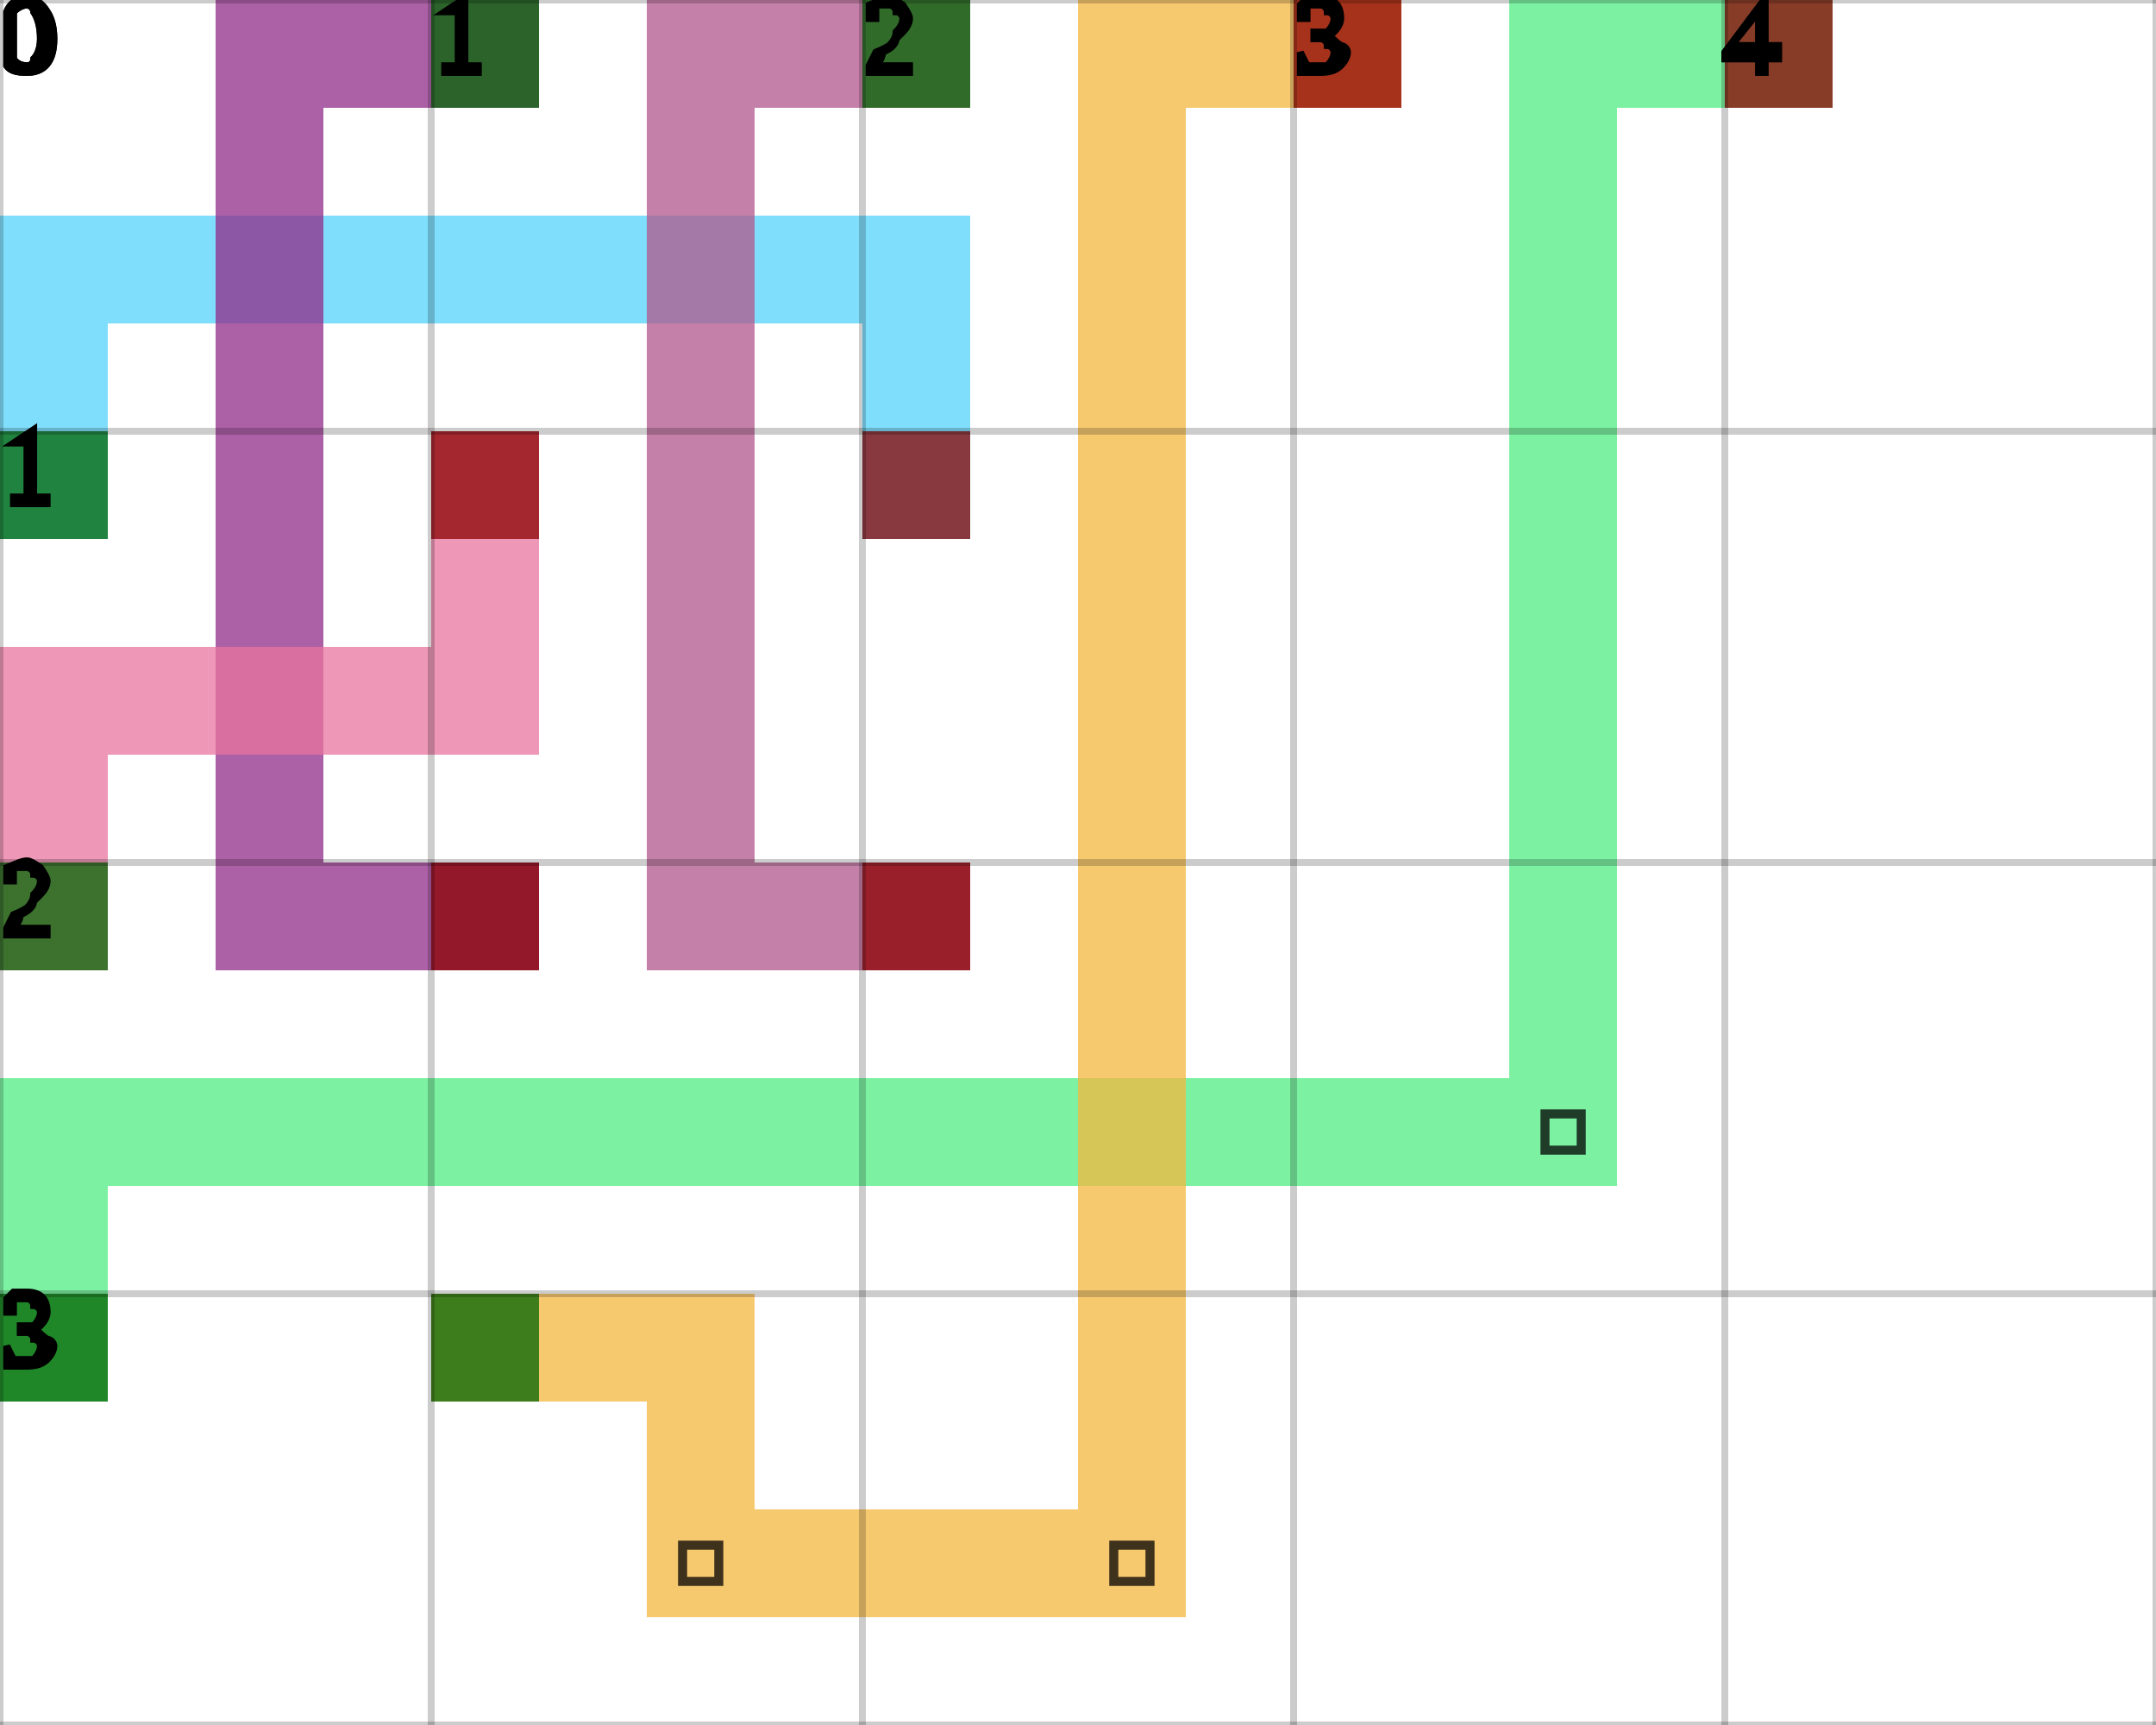
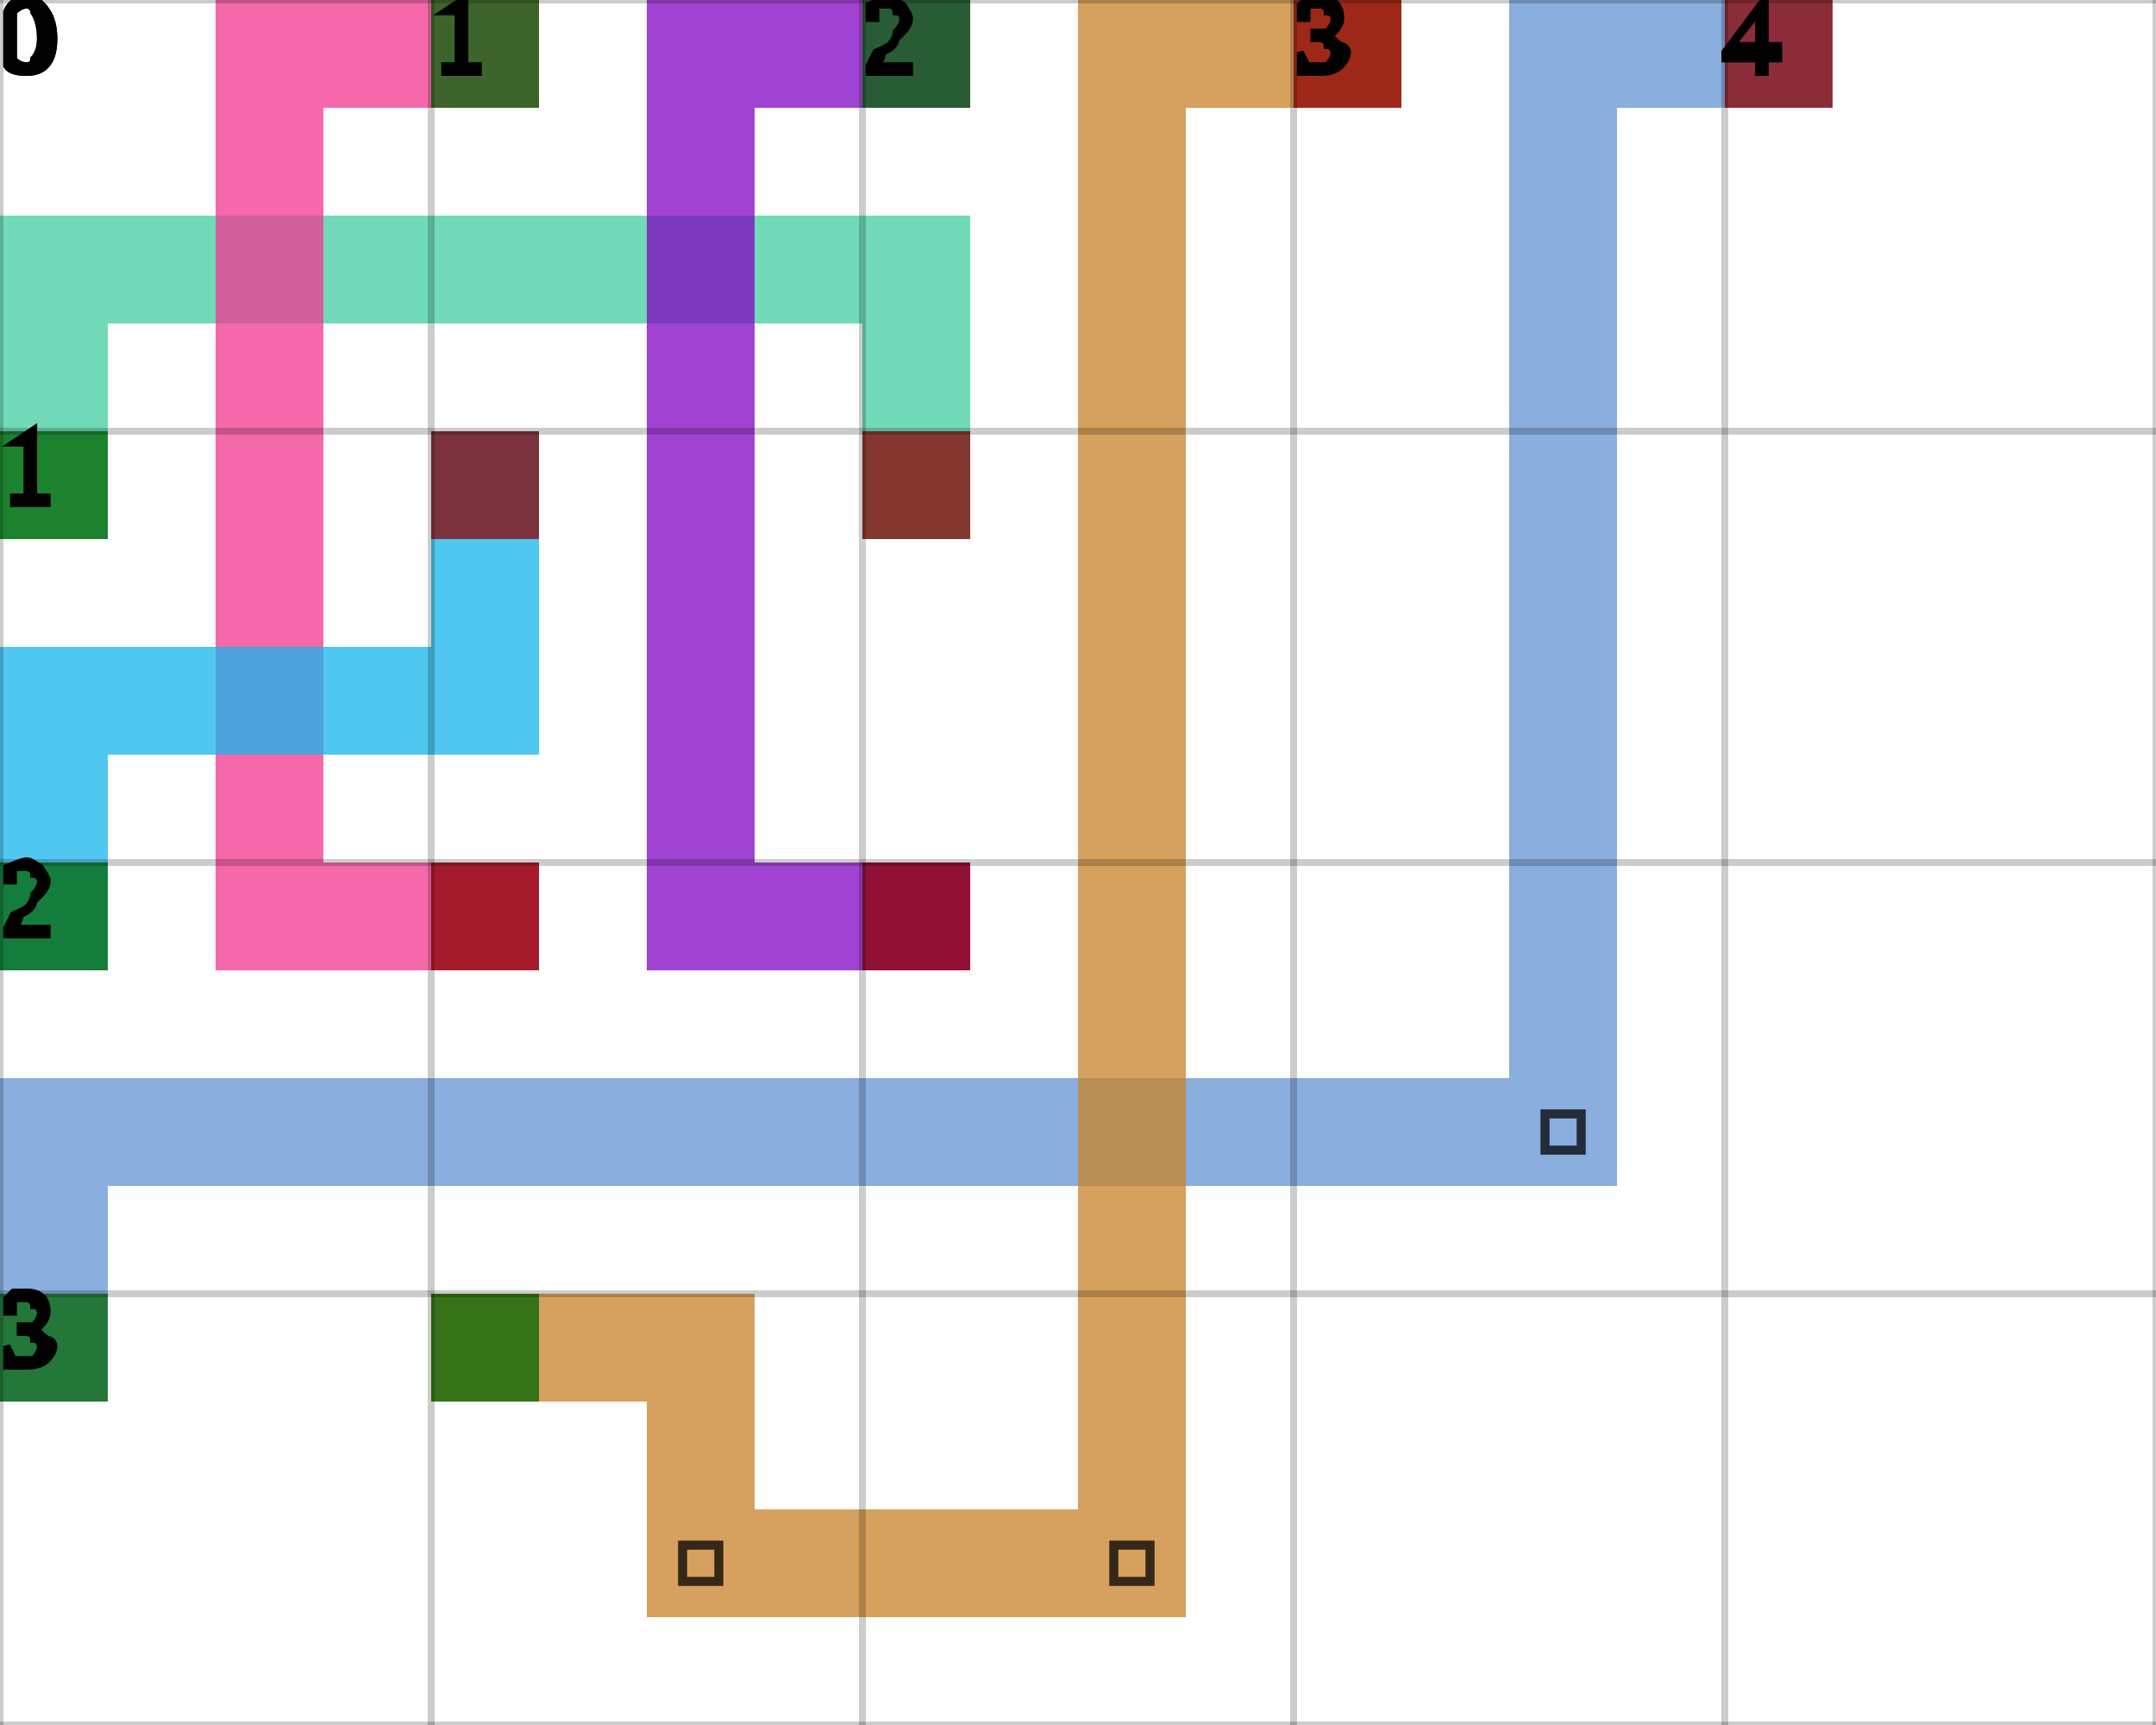
<svg xmlns="http://www.w3.org/2000/svg" height="100%" viewBox="0 0 5 4" width="100%" background-color="none">
-   <path d="M 0.25 1.25 L 0 1.25 L 0 0.5 L 0.25 0.5 Z" fill="#54D3FB" opacity="0.75" stroke="transparent" stroke-width="0.5" />
-   <path d="M 0.25 0.75 L 2.25 0.75 L 2.25 0.5 L 0.25 0.5 Z" fill="#54D3FB" opacity="0.75" stroke="transparent" stroke-width="0.5" />
-   <path d="M 2.25 0.75 L 2 0.75 L 2 1.25 L 2.25 1.25 Z" fill="#54D3FB" opacity="0.75" stroke="transparent" stroke-width="0.5" />
+   <path d="M 0.25 1.25 L 0 1.25 L 0 0.5 L 0.25 0.5 Z" fill="#40CEA1" opacity="0.75" stroke="transparent" stroke-width="0.5" />
+   <path d="M 0.25 0.75 L 2.25 0.75 L 2.25 0.5 L 0.25 0.5 Z" fill="#40CEA1" opacity="0.75" stroke="transparent" stroke-width="0.5" />
+   <path d="M 2.25 0.75 L 2 0.75 L 2 1.25 L 2.25 1.25 Z" fill="#40CEA1" opacity="0.75" stroke="transparent" stroke-width="0.5" />
  <rect fill="darkGreen" height="0.25" opacity="0.75" stroke="transparent" stroke-width="0.5" width="0.25" x="0" y="1" />
  <rect fill="darkRed" height="0.25" opacity="0.75" stroke="transparent" stroke-width="0.5" width="0.25" x="2" y="1" />
-   <path d="M 1.25 0.25 L 0.5 0.25 L 0.5 0 L 1.25 0 Z" fill="#902B88" opacity="0.75" stroke="transparent" stroke-width="0.5" />
-   <path d="M 0.75 0.25 L 0.5 0.25 L 0.5 2.25 L 0.75 2.25 Z" fill="#902B88" opacity="0.75" stroke="transparent" stroke-width="0.5" />
-   <path d="M 0.75 2.25 L 1.25 2.25 L 1.25 2 L 0.75 2 Z" fill="#902B88" opacity="0.75" stroke="transparent" stroke-width="0.5" />
+   <path d="M 1.25 0.25 L 0.5 0.25 L 0.5 0 L 1.25 0 Z" fill="#F1378D" opacity="0.75" stroke="transparent" stroke-width="0.5" />
+   <path d="M 0.75 0.25 L 0.5 0.25 L 0.5 2.25 L 0.75 2.25 Z" fill="#F1378D" opacity="0.75" stroke="transparent" stroke-width="0.5" />
+   <path d="M 0.75 2.25 L 1.25 2.25 L 1.25 2 L 0.75 2 Z" fill="#F1378D" opacity="0.75" stroke="transparent" stroke-width="0.5" />
  <rect fill="darkGreen" height="0.25" opacity="0.75" stroke="transparent" stroke-width="0.5" width="0.25" x="1" y="0" />
  <rect fill="darkRed" height="0.25" opacity="0.75" stroke="transparent" stroke-width="0.5" width="0.25" x="1" y="2" />
-   <path d="M 2.25 0.25 L 1.5 0.25 L 1.5 0 L 2.25 0 Z" fill="#B0558B" opacity="0.75" stroke="transparent" stroke-width="0.5" />
-   <path d="M 1.75 0.25 L 1.5 0.25 L 1.5 2.25 L 1.75 2.25 Z" fill="#B0558B" opacity="0.75" stroke="transparent" stroke-width="0.5" />
-   <path d="M 1.75 2.25 L 2.25 2.25 L 2.25 2 L 1.75 2 Z" fill="#B0558B" opacity="0.75" stroke="transparent" stroke-width="0.5" />
+   <path d="M 2.25 0.25 L 1.5 0.25 L 1.5 0 L 2.25 0 Z" fill="#8204C3" opacity="0.75" stroke="transparent" stroke-width="0.5" />
+   <path d="M 1.75 0.25 L 1.5 0.25 L 1.5 2.25 L 1.75 2.25 Z" fill="#8204C3" opacity="0.75" stroke="transparent" stroke-width="0.5" />
+   <path d="M 1.75 2.25 L 2.25 2.25 L 2.25 2 L 1.75 2 Z" fill="#8204C3" opacity="0.75" stroke="transparent" stroke-width="0.5" />
  <rect fill="darkGreen" height="0.25" opacity="0.75" stroke="transparent" stroke-width="0.5" width="0.25" x="2" y="0" />
  <rect fill="darkRed" height="0.25" opacity="0.75" stroke="transparent" stroke-width="0.5" width="0.25" x="2" y="2" />
-   <path d="M 0.25 2.25 L 0 2.25 L 0 1.5 L 0.25 1.5 Z" fill="#E8749E" opacity="0.75" stroke="transparent" stroke-width="0.5" />
-   <path d="M 0.25 1.75 L 1.25 1.75 L 1.25 1.5 L 0.25 1.5 Z" fill="#E8749E" opacity="0.75" stroke="transparent" stroke-width="0.5" />
-   <path d="M 1.25 1.5 L 1 1.5 L 1 1 L 1.25 1 Z" fill="#E8749E" opacity="0.75" stroke="transparent" stroke-width="0.5" />
+   <path d="M 0.25 2.25 L 0 2.25 L 0 1.5 L 0.25 1.5 Z" fill="#16B4EC" opacity="0.75" stroke="transparent" stroke-width="0.5" />
+   <path d="M 0.25 1.75 L 1.25 1.75 L 1.25 1.5 L 0.25 1.5 Z" fill="#16B4EC" opacity="0.75" stroke="transparent" stroke-width="0.5" />
+   <path d="M 1.25 1.5 L 1 1.5 L 1 1 L 1.25 1 Z" fill="#16B4EC" opacity="0.75" stroke="transparent" stroke-width="0.5" />
  <rect fill="darkGreen" height="0.25" opacity="0.75" stroke="transparent" stroke-width="0.5" width="0.25" x="0" y="2" />
  <rect fill="darkRed" height="0.25" opacity="0.75" stroke="transparent" stroke-width="0.5" width="0.25" x="1" y="1" />
-   <path d="M 0.25 3.25 L 0 3.25 L 0 2.5 L 0.25 2.5 Z" fill="#50EC81" opacity="0.75" stroke="transparent" stroke-width="0.5" />
-   <path d="M 0.25 2.75 L 3.75 2.75 L 3.75 2.5 L 0.25 2.5 Z" fill="#50EC81" opacity="0.75" stroke="transparent" stroke-width="0.5" />
-   <path d="M 3.75 2.5 L 3.5 2.5 L 3.5 0 L 3.75 0 Z" fill="#50EC81" opacity="0.75" stroke="transparent" stroke-width="0.5" />
+   <path d="M 0.25 3.25 L 0 3.25 L 0 2.5 L 0.25 2.5 Z" fill="#6393D3" opacity="0.75" stroke="transparent" stroke-width="0.5" />
+   <path d="M 0.25 2.75 L 3.75 2.75 L 3.75 2.5 L 0.25 2.5 Z" fill="#6393D3" opacity="0.75" stroke="transparent" stroke-width="0.5" />
+   <path d="M 3.75 2.5 L 3.5 2.5 L 3.5 0 L 3.75 0 Z" fill="#6393D3" opacity="0.75" stroke="transparent" stroke-width="0.5" />
  <path d="M 3.583 2.583 L 3.667 2.583 L 3.667 2.667 L 3.583 2.667 Z" fill="transparent" opacity="0.75" stroke="black" stroke-width="0.021" />
-   <path d="M 3.75 0.25 L 4.25 0.25 L 4.25 0 L 3.75 0 Z" fill="#50EC81" opacity="0.75" stroke="transparent" stroke-width="0.5" />
+   <path d="M 3.75 0.25 L 4.25 0.25 L 4.25 0 L 3.75 0 Z" fill="#6393D3" opacity="0.75" stroke="transparent" stroke-width="0.5" />
  <rect fill="darkGreen" height="0.25" opacity="0.75" stroke="transparent" stroke-width="0.5" width="0.25" x="0" y="3" />
  <rect fill="darkRed" height="0.25" opacity="0.75" stroke="transparent" stroke-width="0.5" width="0.25" x="4" y="0" />
-   <path d="M 1 3.25 L 1.75 3.25 L 1.75 3 L 1 3 Z" fill="#F4B73F" opacity="0.75" stroke="transparent" stroke-width="0.5" />
-   <path d="M 1.75 3.25 L 1.5 3.25 L 1.5 3.75 L 1.75 3.75 Z" fill="#F4B73F" opacity="0.75" stroke="transparent" stroke-width="0.5" />
-   <path d="M 1.75 3.75 L 2.75 3.75 L 2.75 3.5 L 1.75 3.5 Z" fill="#F4B73F" opacity="0.75" stroke="transparent" stroke-width="0.5" />
+   <path d="M 1 3.25 L 1.75 3.25 L 1.75 3 L 1 3 Z" fill="#C88128" opacity="0.75" stroke="transparent" stroke-width="0.5" />
+   <path d="M 1.75 3.25 L 1.5 3.25 L 1.5 3.75 L 1.75 3.75 Z" fill="#C88128" opacity="0.75" stroke="transparent" stroke-width="0.5" />
+   <path d="M 1.75 3.75 L 2.75 3.75 L 2.75 3.5 L 1.75 3.5 Z" fill="#C88128" opacity="0.75" stroke="transparent" stroke-width="0.5" />
  <path d="M 1.583 3.583 L 1.667 3.583 L 1.667 3.667 L 1.583 3.667 Z" fill="transparent" opacity="0.75" stroke="black" stroke-width="0.021" />
-   <path d="M 2.75 3.5 L 2.5 3.5 L 2.5 0 L 2.75 0 Z" fill="#F4B73F" opacity="0.75" stroke="transparent" stroke-width="0.5" />
+   <path d="M 2.75 3.5 L 2.5 3.5 L 2.5 0 L 2.75 0 Z" fill="#C88128" opacity="0.75" stroke="transparent" stroke-width="0.5" />
  <path d="M 2.583 3.583 L 2.667 3.583 L 2.667 3.667 L 2.583 3.667 Z" fill="transparent" opacity="0.75" stroke="black" stroke-width="0.021" />
-   <path d="M 2.75 0.25 L 3.25 0.25 L 3.25 0 L 2.75 0 Z" fill="#F4B73F" opacity="0.75" stroke="transparent" stroke-width="0.5" />
+   <path d="M 2.75 0.25 L 3.25 0.25 L 3.25 0 L 2.75 0 Z" fill="#C88128" opacity="0.75" stroke="transparent" stroke-width="0.5" />
  <rect fill="darkGreen" height="0.25" opacity="0.75" stroke="transparent" stroke-width="0.5" width="0.25" x="1" y="3" />
  <rect fill="darkRed" height="0.25" opacity="0.75" stroke="transparent" stroke-width="0.5" width="0.25" x="3" y="0" />
  <line dominant-baseline="hanging" fill="transparent" font-size="0.25" opacity="0.2" stroke="black" stroke-width="0.016" text-anchor="start" x1="0" x2="0" y1="0" y2="4" />
  <text dominant-baseline="hanging" fill="black" font-size="0.25" opacity="1" stroke="black" stroke-width="0.016" text-anchor="start" x="0" y="0">0</text>
  <line dominant-baseline="hanging" fill="transparent" font-size="0.25" opacity="0.2" stroke="black" stroke-width="0.016" text-anchor="start" x1="1" x2="1" y1="0" y2="4" />
  <text dominant-baseline="hanging" fill="black" font-size="0.25" opacity="1" stroke="black" stroke-width="0.016" text-anchor="start" x="1" y="0">1</text>
  <line dominant-baseline="hanging" fill="transparent" font-size="0.25" opacity="0.2" stroke="black" stroke-width="0.016" text-anchor="start" x1="2" x2="2" y1="0" y2="4" />
  <text dominant-baseline="hanging" fill="black" font-size="0.25" opacity="1" stroke="black" stroke-width="0.016" text-anchor="start" x="2" y="0">2</text>
  <line dominant-baseline="hanging" fill="transparent" font-size="0.25" opacity="0.2" stroke="black" stroke-width="0.016" text-anchor="start" x1="3" x2="3" y1="0" y2="4" />
  <text dominant-baseline="hanging" fill="black" font-size="0.25" opacity="1" stroke="black" stroke-width="0.016" text-anchor="start" x="3" y="0">3</text>
  <line dominant-baseline="hanging" fill="transparent" font-size="0.25" opacity="0.2" stroke="black" stroke-width="0.016" text-anchor="start" x1="4" x2="4" y1="0" y2="4" />
  <text dominant-baseline="hanging" fill="black" font-size="0.25" opacity="1" stroke="black" stroke-width="0.016" text-anchor="start" x="4" y="0">4</text>
  <line dominant-baseline="hanging" fill="transparent" font-size="0.25" opacity="0.2" stroke="black" stroke-width="0.016" text-anchor="start" x1="5" x2="5" y1="0" y2="4" />
  <line dominant-baseline="hanging" fill="transparent" font-size="0.25" opacity="0.2" stroke="black" stroke-width="0.016" text-anchor="start" x1="0" x2="5" y1="0" y2="0" />
  <text dominant-baseline="hanging" fill="black" font-size="0.25" opacity="1" stroke="black" stroke-width="0.016" text-anchor="start" x="0" y="0">0</text>
  <line dominant-baseline="hanging" fill="transparent" font-size="0.25" opacity="0.2" stroke="black" stroke-width="0.016" text-anchor="start" x1="0" x2="5" y1="1" y2="1" />
  <text dominant-baseline="hanging" fill="black" font-size="0.25" opacity="1" stroke="black" stroke-width="0.016" text-anchor="start" x="0" y="1">1</text>
  <line dominant-baseline="hanging" fill="transparent" font-size="0.25" opacity="0.2" stroke="black" stroke-width="0.016" text-anchor="start" x1="0" x2="5" y1="2" y2="2" />
  <text dominant-baseline="hanging" fill="black" font-size="0.25" opacity="1" stroke="black" stroke-width="0.016" text-anchor="start" x="0" y="2">2</text>
  <line dominant-baseline="hanging" fill="transparent" font-size="0.25" opacity="0.2" stroke="black" stroke-width="0.016" text-anchor="start" x1="0" x2="5" y1="3" y2="3" />
  <text dominant-baseline="hanging" fill="black" font-size="0.25" opacity="1" stroke="black" stroke-width="0.016" text-anchor="start" x="0" y="3">3</text>
  <line dominant-baseline="hanging" fill="transparent" font-size="0.25" opacity="0.2" stroke="black" stroke-width="0.016" text-anchor="start" x1="0" x2="5" y1="4" y2="4" />
</svg>
